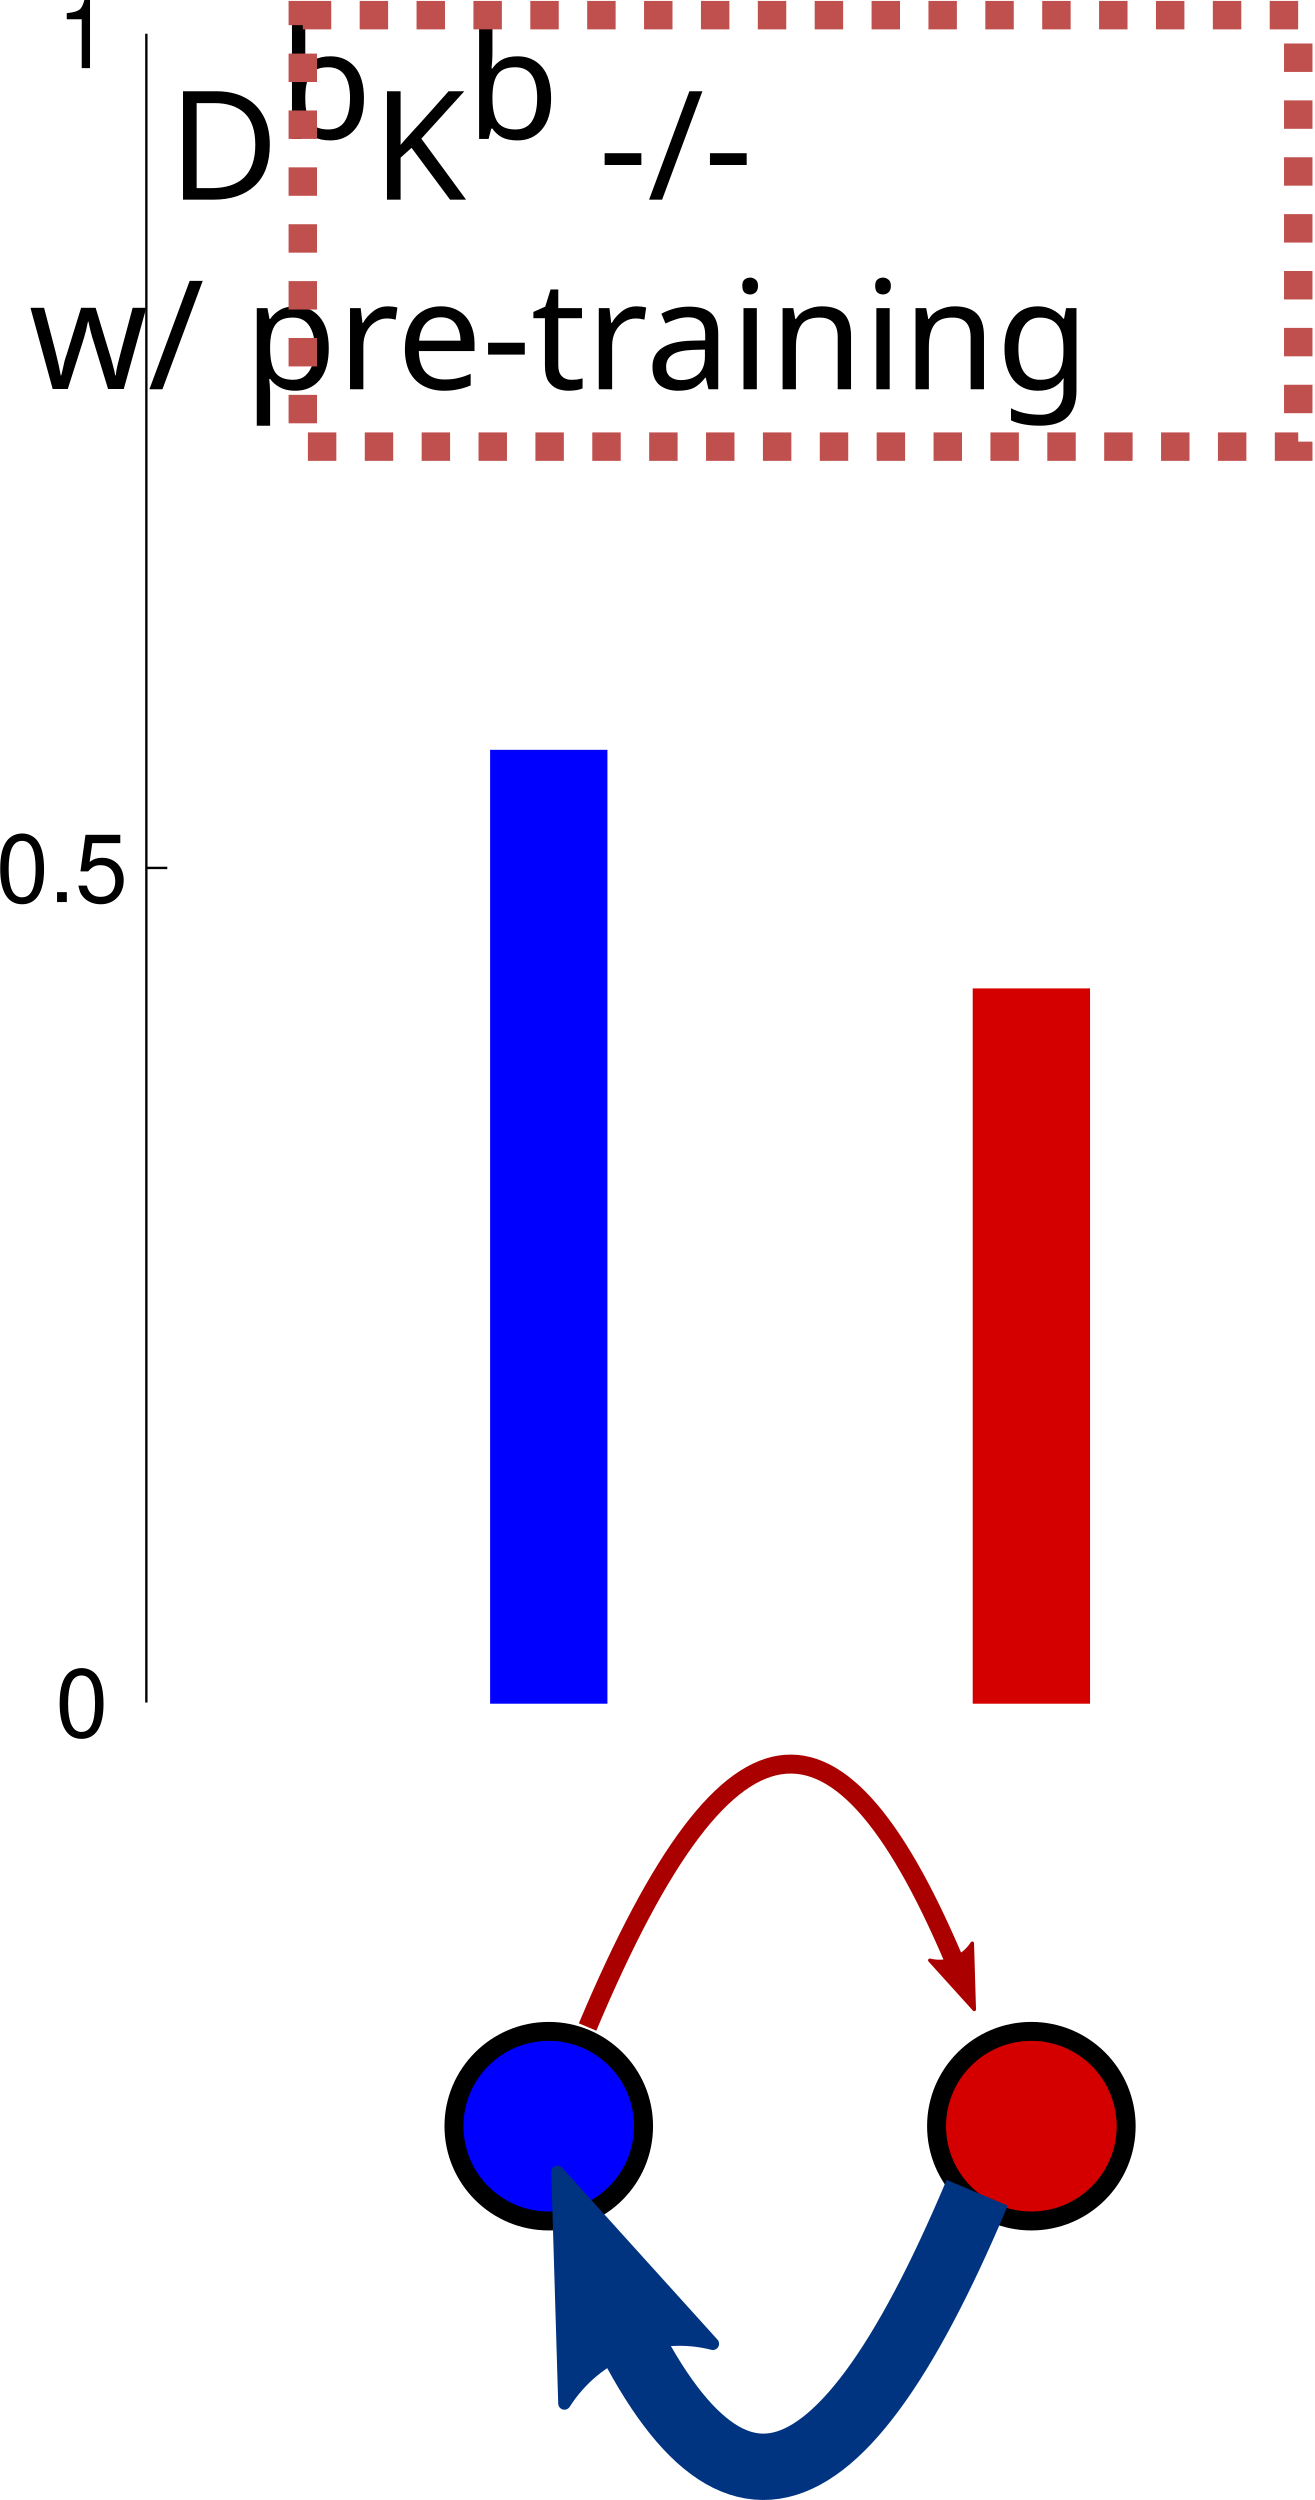
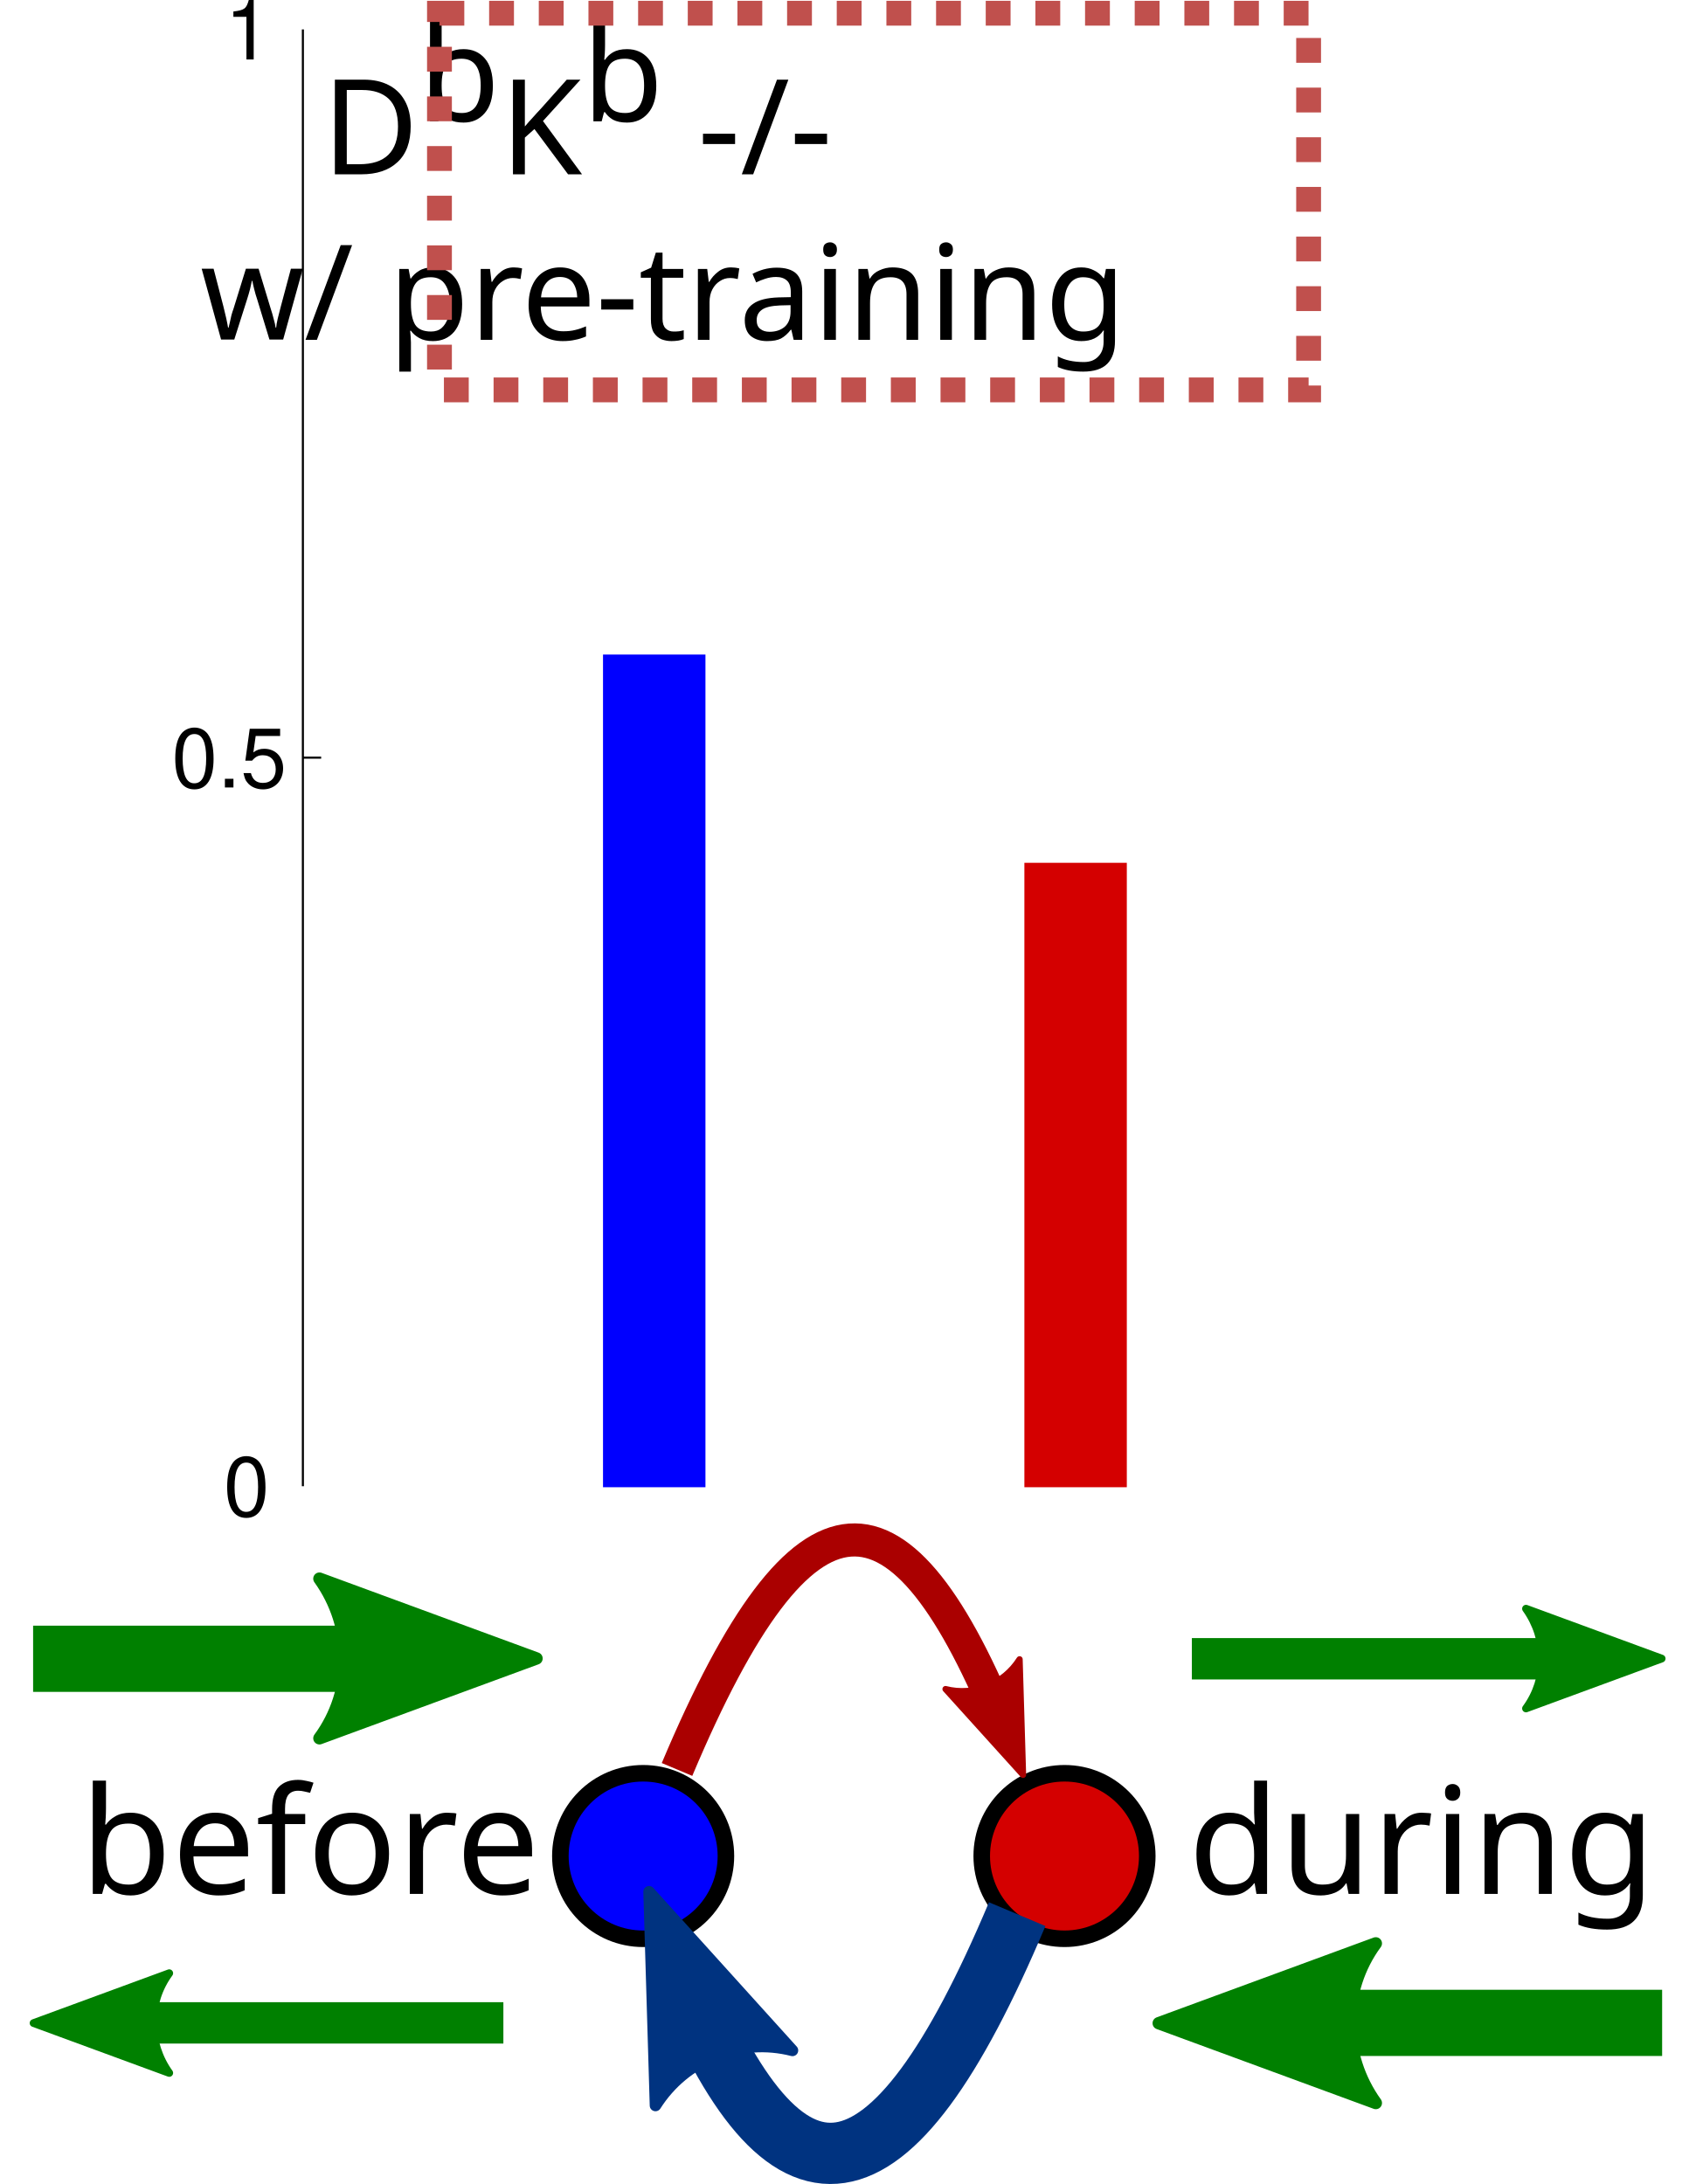
- <svg xmlns="http://www.w3.org/2000/svg" width="69.319" height="131.862" id="svg2" version="1.1">
+ <svg xmlns="http://www.w3.org/2000/svg" width="102.409" height="131.962" id="svg2" version="1.1">
  <defs id="defs4">
+     <marker orient="auto" refY="0" refX="0" id="Arrow1Send" style="overflow:visible">
+       <path id="path4243" d="M 0,0 5,-5 -12.5,0 5,5 0,0 z" style="fill-rule:evenodd;stroke:#000000;stroke-width:1pt" transform="matrix(-0.2,0,0,-0.2,-1.2,0)" />
+     </marker>
    <marker orient="auto" refY="0" refX="0" id="Arrow2Send" style="overflow:visible">
      <path id="path4544" style="font-size:12px;fill-rule:evenodd;stroke-width:0.625;stroke-linejoin:round" d="M 8.719,4.034 -2.207,0.016 8.719,-4.002 c -1.745,2.372 -1.735,5.617 -6e-7,8.035 z" transform="matrix(-0.3,0,0,-0.3,0.69,0)" />
    </marker>
    <marker orient="auto" refY="0" refX="0" id="Arrow2Sstart" style="overflow:visible">
      <path id="path4541" style="font-size:12px;fill-rule:evenodd;stroke-width:0.625;stroke-linejoin:round" d="M 8.719,4.034 -2.207,0.016 8.719,-4.002 c -1.745,2.372 -1.735,5.617 -6e-7,8.035 z" transform="matrix(0.3,0,0,0.3,-0.69,0)" />
    </marker>
    <marker orient="auto" refY="0" refX="0" id="Arrow2Send-4" style="overflow:visible">
      <path id="path4544-5" style="font-size:12px;fill-rule:evenodd;stroke-width:0.625;stroke-linejoin:round" d="M 8.719,4.034 -2.207,0.016 8.719,-4.002 c -1.745,2.372 -1.735,5.617 -6e-7,8.035 z" transform="matrix(-0.3,0,0,-0.3,0.69,0)" />
    </marker>
    <marker orient="auto" refY="0" refX="0" id="Arrow2Send-3" style="overflow:visible">
      <path id="path4544-52" style="font-size:12px;fill-rule:evenodd;stroke-width:0.625;stroke-linejoin:round" d="M 8.719,4.034 -2.207,0.016 8.719,-4.002 c -1.745,2.372 -1.735,5.617 -6e-7,8.035 z" transform="matrix(-0.3,0,0,-0.3,0.69,0)" />
    </marker>
    <marker orient="auto" refY="0" refX="0" id="Arrow2Send-9" style="overflow:visible">
      <path id="path4544-4" style="font-size:12px;fill-rule:evenodd;stroke-width:0.625;stroke-linejoin:round" d="M 8.719,4.034 -2.207,0.016 8.719,-4.002 c -1.745,2.372 -1.735,5.617 -6e-7,8.035 z" transform="matrix(-0.3,0,0,-0.3,0.69,0)" />
    </marker>
    <marker orient="auto" refY="0" refX="0" id="Arrow2Send-0" style="overflow:visible">
      <path id="path4544-59" style="font-size:12px;fill-rule:evenodd;stroke-width:0.625;stroke-linejoin:round" d="M 8.719,4.034 -2.207,0.016 8.719,-4.002 c -1.745,2.372 -1.735,5.617 -6e-7,8.035 z" transform="matrix(-0.3,0,0,-0.3,0.69,0)" />
    </marker>
    <marker orient="auto" refY="0" refX="0" id="Arrow2Send-6" style="overflow:visible">
      <path id="path4544-594" style="font-size:12px;fill-rule:evenodd;stroke-width:0.625;stroke-linejoin:round" d="M 8.719,4.034 -2.207,0.016 8.719,-4.002 c -1.745,2.372 -1.735,5.617 -6e-7,8.035 z" transform="matrix(-0.3,0,0,-0.3,0.69,0)" />
    </marker>
    <marker orient="auto" refY="0" refX="0" id="Arrow2Send-43" style="overflow:visible">
      <path id="path4544-54" style="font-size:12px;fill-rule:evenodd;stroke-width:0.625;stroke-linejoin:round" d="M 8.719,4.034 -2.207,0.016 8.719,-4.002 c -1.745,2.372 -1.735,5.617 -6e-7,8.035 z" transform="matrix(-0.3,0,0,-0.3,0.69,0)" />
    </marker>
    <marker orient="auto" refY="0" refX="0" id="Arrow2Send-41" style="overflow:visible">
      <path id="path4544-6" style="font-size:12px;fill-rule:evenodd;stroke-width:0.625;stroke-linejoin:round" d="M 8.719,4.034 -2.207,0.016 8.719,-4.002 c -1.745,2.372 -1.735,5.617 -6e-7,8.035 z" transform="matrix(-0.3,0,0,-0.3,0.69,0)" />
    </marker>
    <marker orient="auto" refY="0" refX="0" id="Arrow2Send-1" style="overflow:visible">
      <path id="path4544-58" style="font-size:12px;fill-rule:evenodd;stroke-width:0.625;stroke-linejoin:round" d="M 8.719,4.034 -2.207,0.016 8.719,-4.002 c -1.745,2.372 -1.735,5.617 -6e-7,8.035 z" transform="matrix(-0.3,0,0,-0.3,0.69,0)" />
    </marker>
    <marker orient="auto" refY="0" refX="0" id="Arrow2Send-01" style="overflow:visible">
      <path id="path4544-40" style="font-size:12px;fill-rule:evenodd;stroke-width:0.625;stroke-linejoin:round" d="M 8.719,4.034 -2.207,0.016 8.719,-4.002 c -1.745,2.372 -1.735,5.617 -6e-7,8.035 z" transform="matrix(-0.3,0,0,-0.3,0.69,0)" />
    </marker>
    <marker orient="auto" refY="0" refX="0" id="Arrow2Send-91" style="overflow:visible">
      <path id="path4544-7" style="font-size:12px;fill-rule:evenodd;stroke-width:0.625;stroke-linejoin:round" d="M 8.719,4.034 -2.207,0.016 8.719,-4.002 c -1.745,2.372 -1.735,5.617 -6e-7,8.035 z" transform="matrix(-0.3,0,0,-0.3,0.69,0)" />
    </marker>
    <marker orient="auto" refY="0" refX="0" id="Arrow2Send-96" style="overflow:visible">
      <path id="path4544-8" style="font-size:12px;fill-rule:evenodd;stroke-width:0.625;stroke-linejoin:round" d="M 8.719,4.034 -2.207,0.016 8.719,-4.002 c -1.745,2.372 -1.735,5.617 -6e-7,8.035 z" transform="matrix(-0.3,0,0,-0.3,0.69,0)" />
    </marker>
    <marker orient="auto" refY="0" refX="0" id="Arrow2Send-30" style="overflow:visible">
      <path id="path4544-2" style="font-size:12px;fill-rule:evenodd;stroke-width:0.625;stroke-linejoin:round" d="M 8.719,4.034 -2.207,0.016 8.719,-4.002 c -1.745,2.372 -1.735,5.617 -6e-7,8.035 z" transform="matrix(-0.3,0,0,-0.3,0.69,0)" />
    </marker>
    <marker orient="auto" refY="0" refX="0" id="Arrow2Send-92" style="overflow:visible">
      <path id="path4544-24" style="font-size:12px;fill-rule:evenodd;stroke-width:0.625;stroke-linejoin:round" d="M 8.719,4.034 -2.207,0.016 8.719,-4.002 c -1.745,2.372 -1.735,5.617 -6e-7,8.035 z" transform="matrix(-0.3,0,0,-0.3,0.69,0)" />
    </marker>
    <marker orient="auto" refY="0" refX="0" id="Arrow2Send-8" style="overflow:visible">
      <path id="path4544-72" style="font-size:12px;fill-rule:evenodd;stroke-width:0.625;stroke-linejoin:round" d="M 8.719,4.034 -2.207,0.016 8.719,-4.002 c -1.745,2.372 -1.735,5.617 -6e-7,8.035 z" transform="matrix(-0.3,0,0,-0.3,0.69,0)" />
    </marker>
    <marker orient="auto" refY="0" refX="0" id="Arrow2Send-34" style="overflow:visible">
      <path id="path4544-3" style="font-size:12px;fill-rule:evenodd;stroke-width:0.625;stroke-linejoin:round" d="M 8.719,4.034 -2.207,0.016 8.719,-4.002 c -1.745,2.372 -1.735,5.617 -6e-7,8.035 z" transform="matrix(-0.3,0,0,-0.3,0.69,0)" />
    </marker>
    <marker orient="auto" refY="0" refX="0" id="Arrow2Send-32" style="overflow:visible">
      <path id="path4544-76" style="font-size:12px;fill-rule:evenodd;stroke-width:0.625;stroke-linejoin:round" d="M 8.719,4.034 -2.207,0.016 8.719,-4.002 c -1.745,2.372 -1.735,5.617 -6e-7,8.035 z" transform="matrix(-0.3,0,0,-0.3,0.69,0)" />
    </marker>
    <marker orient="auto" refY="0" refX="0" id="Arrow2Send-36" style="overflow:visible">
      <path id="path4544-9" style="font-size:12px;fill-rule:evenodd;stroke-width:0.625;stroke-linejoin:round" d="M 8.719,4.034 -2.207,0.016 8.719,-4.002 c -1.745,2.372 -1.735,5.617 -6e-7,8.035 z" transform="matrix(-0.3,0,0,-0.3,0.69,0)" />
    </marker>
    <marker orient="auto" refY="0" refX="0" id="Arrow2Send-33" style="overflow:visible">
      <path id="path4544-0" style="font-size:12px;fill-rule:evenodd;stroke-width:0.625;stroke-linejoin:round" d="M 8.719,4.034 -2.207,0.016 8.719,-4.002 c -1.745,2.372 -1.735,5.617 -6e-7,8.035 z" transform="matrix(-0.3,0,0,-0.3,0.69,0)" />
    </marker>
    <marker orient="auto" refY="0" refX="0" id="Arrow2Sendu" style="overflow:visible">
      <path id="path3966" style="font-size:12px;fill:#800000;fill-rule:evenodd;stroke:#800000;stroke-width:0.625;stroke-linejoin:round" d="M 8.719,4.034 -2.207,0.016 8.719,-4.002 c -1.745,2.372 -1.735,5.617 -6e-7,8.035 z" transform="matrix(-0.3,0,0,-0.3,0.69,0)" />
    </marker>
    <marker orient="auto" refY="0" refX="0" id="Arrow2SenduU" style="overflow:visible">
      <path id="path4080" style="font-size:12px;fill:#0000aa;fill-rule:evenodd;stroke:#0000aa;stroke-width:0.625;stroke-linejoin:round" d="M 8.719,4.034 -2.207,0.016 8.719,-4.002 c -1.745,2.372 -1.735,5.617 -6e-7,8.035 z" transform="matrix(-0.3,0,0,-0.3,0.69,0)" />
    </marker>
    <marker orient="auto" refY="0" refX="0" id="Arrow2SenduU0" style="overflow:visible">
      <path id="path4195" style="font-size:12px;fill:#003380;fill-rule:evenodd;stroke:#003380;stroke-width:0.625;stroke-linejoin:round" d="M 8.719,4.034 -2.207,0.016 8.719,-4.002 c -1.745,2.372 -1.735,5.617 -6e-7,8.035 z" transform="matrix(-0.3,0,0,-0.3,0.69,0)" />
    </marker>
    <marker orient="auto" refY="0" refX="0" id="Arrow2SenduM" style="overflow:visible">
      <path id="path4314" style="font-size:12px;fill:#aa0000;fill-rule:evenodd;stroke:#aa0000;stroke-width:0.625;stroke-linejoin:round" d="M 8.719,4.034 -2.207,0.016 8.719,-4.002 c -1.745,2.372 -1.735,5.617 -6e-7,8.035 z" transform="matrix(-0.3,0,0,-0.3,0.69,0)" />
    </marker>
+     <marker orient="auto" refY="0" refX="0" id="Arrow2Send-33-4" style="overflow:visible">
+       <path id="path4544-0-0" style="font-size:12px;fill-rule:evenodd;stroke-width:0.625;stroke-linejoin:round" d="M 8.719,4.034 -2.207,0.016 8.719,-4.002 c -1.745,2.372 -1.735,5.617 -6e-7,8.035 z" transform="matrix(-0.3,0,0,-0.3,0.69,0)" />
+     </marker>
+     <marker orient="auto" refY="0" refX="0" id="Arrow2Send-33-48" style="overflow:visible">
+       <path id="path4544-0-8" style="font-size:12px;fill-rule:evenodd;stroke-width:0.625;stroke-linejoin:round" d="M 8.719,4.034 -2.207,0.016 8.719,-4.002 c -1.745,2.372 -1.735,5.617 -6e-7,8.035 z" transform="matrix(-0.3,0,0,-0.3,0.69,0)" />
+     </marker>
+     <marker orient="auto" refY="0" refX="0" id="marker4982" style="overflow:visible">
+       <path id="path4984" style="font-size:12px;fill-rule:evenodd;stroke-width:0.625;stroke-linejoin:round" d="M 8.719,4.034 -2.207,0.016 8.719,-4.002 c -1.745,2.372 -1.735,5.617 -6e-7,8.035 z" transform="matrix(-0.3,0,0,-0.3,0.69,0)" />
+     </marker>
+     <marker orient="auto" refY="0" refX="0" id="Arrow2Send-33J" style="overflow:visible">
+       <path id="path5067" style="font-size:12px;fill:#ff9955;fill-rule:evenodd;stroke:#ff9955;stroke-width:0.625;stroke-linejoin:round" d="M 8.719,4.034 -2.207,0.016 8.719,-4.002 c -1.745,2.372 -1.735,5.617 -6e-7,8.035 z" transform="matrix(-0.3,0,0,-0.3,0.69,0)" />
+     </marker>
+     <marker orient="auto" refY="0" refX="0" id="Arrow2Send-33d" style="overflow:visible">
+       <path id="path5070" style="font-size:12px;fill:#ff9955;fill-rule:evenodd;stroke:#ff9955;stroke-width:0.625;stroke-linejoin:round" d="M 8.719,4.034 -2.207,0.016 8.719,-4.002 c -1.745,2.372 -1.735,5.617 -6e-7,8.035 z" transform="matrix(-0.3,0,0,-0.3,0.69,0)" />
+     </marker>
+     <marker orient="auto" refY="0" refX="0" id="Arrow2Send-337" style="overflow:visible">
+       <path id="path5073" style="font-size:12px;fill:#ff9955;fill-rule:evenodd;stroke:#ff9955;stroke-width:0.625;stroke-linejoin:round" d="M 8.719,4.034 -2.207,0.016 8.719,-4.002 c -1.745,2.372 -1.735,5.617 -6e-7,8.035 z" transform="matrix(-0.3,0,0,-0.3,0.69,0)" />
+     </marker>
+     <marker orient="auto" refY="0" refX="0" id="Arrow2Send-33V" style="overflow:visible">
+       <path id="path5076" style="font-size:12px;fill:#ff9955;fill-rule:evenodd;stroke:#ff9955;stroke-width:0.625;stroke-linejoin:round" d="M 8.719,4.034 -2.207,0.016 8.719,-4.002 c -1.745,2.372 -1.735,5.617 -6e-7,8.035 z" transform="matrix(-0.3,0,0,-0.3,0.69,0)" />
+     </marker>
+     <marker orient="auto" refY="0" refX="0" id="Arrow2Send-33Jk" style="overflow:visible">
+       <path id="path5285" style="font-size:12px;fill:#008000;fill-rule:evenodd;stroke:#008000;stroke-width:0.625;stroke-linejoin:round" d="M 8.719,4.034 -2.207,0.016 8.719,-4.002 c -1.745,2.372 -1.735,5.617 -6e-7,8.035 z" transform="matrix(-0.3,0,0,-0.3,0.69,0)" />
+     </marker>
+     <marker orient="auto" refY="0" refX="0" id="Arrow2Send-33d2" style="overflow:visible">
+       <path id="path5288" style="font-size:12px;fill:#008000;fill-rule:evenodd;stroke:#008000;stroke-width:0.625;stroke-linejoin:round" d="M 8.719,4.034 -2.207,0.016 8.719,-4.002 c -1.745,2.372 -1.735,5.617 -6e-7,8.035 z" transform="matrix(-0.3,0,0,-0.3,0.69,0)" />
+     </marker>
+     <marker orient="auto" refY="0" refX="0" id="Arrow2Send-337r" style="overflow:visible">
+       <path id="path5291" style="font-size:12px;fill:#008000;fill-rule:evenodd;stroke:#008000;stroke-width:0.625;stroke-linejoin:round" d="M 8.719,4.034 -2.207,0.016 8.719,-4.002 c -1.745,2.372 -1.735,5.617 -6e-7,8.035 z" transform="matrix(-0.3,0,0,-0.3,0.69,0)" />
+     </marker>
+     <marker orient="auto" refY="0" refX="0" id="Arrow2Send-33V0" style="overflow:visible">
+       <path id="path5294" style="font-size:12px;fill:#008000;fill-rule:evenodd;stroke:#008000;stroke-width:0.625;stroke-linejoin:round" d="M 8.719,4.034 -2.207,0.016 8.719,-4.002 c -1.745,2.372 -1.735,5.617 -6e-7,8.035 z" transform="matrix(-0.3,0,0,-0.3,0.69,0)" />
+     </marker>
  </defs>
-   <g id="layer1" transform="translate(-201.5773,-328.7884)">
-     <path transform="matrix(-1,0,0,1,440.9764,93.57143)" style="fill:#d40000;stroke:#000000;stroke-width:1;stroke-linecap:round;stroke-linejoin:round;stroke-miterlimit:4;stroke-dasharray:none;stroke-dashoffset:0" id="path2994-3-2-9" d="m 190,347.362 c 0,2.761 -2.239,5 -5,5 -2.761,0 -5,-2.239 -5,-5 0,-2.761 2.239,-5 5,-5 2.761,0 5,2.239 5,5 z" />
-     <path transform="matrix(-1,0,0,1,415.5218,93.57143)" style="fill:#0000ff;stroke:#000000;stroke-width:1;stroke-linecap:round;stroke-linejoin:round;stroke-miterlimit:4;stroke-dasharray:none;stroke-dashoffset:0" id="path2994-5" d="m 190,347.362 c 0,2.761 -2.239,5 -5,5 -2.761,0 -5,-2.239 -5,-5 0,-2.761 2.239,-5 5,-5 2.761,0 5,2.239 5,5 z" />
-     <path style="fill:none;stroke:#003380;stroke-width:3.5;stroke-linecap:butt;stroke-linejoin:miter;stroke-miterlimit:4;stroke-opacity:1;stroke-dasharray:none;stroke-dashoffset:0;marker-end:url(#Arrow2SenduU0)" d="m 253.119,444.446 c -7.696,18.279 -14.013,19.051 -20.356,3.28" id="path5894-5-1-9" />
+   <g id="layer1" transform="translate(-191,-328.7884)">
    <g transform="matrix(0.5,0,0,-0.5,200.2553,424.8045)" id="g124">
      <text id="text126" transform="matrix(1,0,0,-1,8.5,8.8332)">
        <tspan id="tspan128" y="0" x="0" style="font-size:10px;font-variant:normal;font-weight:normal;writing-mode:lr-tb;fill:#000000;fill-opacity:1;fill-rule:nonzero;stroke:none;font-family:Helvetica;-inkscape-font-specification:Helvetica">0</tspan>
      </text>
    </g>
    <path id="path130" style="fill:none;stroke:#000000;stroke-width:0.125;stroke-linecap:butt;stroke-linejoin:round;stroke-miterlimit:10;stroke-opacity:1;stroke-dasharray:none" d="m 209.297,374.567 1.104,0" />
    <g transform="matrix(0.5,0,0,-0.5,201.2863,468.8254)" id="g134">
      <text id="text136" transform="matrix(1,0,0,-1,0.166797,184.917)">
        <tspan id="tspan138" y="0" x="0 5.56 8.34" style="font-size:10px;font-variant:normal;font-weight:normal;writing-mode:lr-tb;fill:#000000;fill-opacity:1;fill-rule:nonzero;stroke:none;font-family:Helvetica;-inkscape-font-specification:Helvetica">0.5</tspan>
      </text>
    </g>
    <g transform="matrix(0.5,0,0,-0.5,200.3408,512.8407)" id="g144">
      <text id="text146" transform="matrix(1,0,0,-1,8.5,360.917)">
        <tspan id="tspan148" y="0" x="0" style="font-size:10px;font-variant:normal;font-weight:normal;writing-mode:lr-tb;fill:#000000;fill-opacity:1;fill-rule:nonzero;stroke:none;font-family:Helvetica;-inkscape-font-specification:Helvetica">1</tspan>
      </text>
    </g>
    <path id="path156" style="fill:none;stroke:#000000;stroke-width:0.125;stroke-linecap:butt;stroke-linejoin:round;stroke-miterlimit:10;stroke-opacity:1;stroke-dasharray:none" d="m 209.297,418.588 0,-88.021" />
-     <path style="fill:none;stroke:#aa0000;stroke-width:1;stroke-linecap:butt;stroke-linejoin:miter;stroke-miterlimit:4;stroke-opacity:1;stroke-dasharray:none;marker-end:url(#Arrow2SenduM)" d="m 232.569,435.703 c 7.696,-18.279 13.542,-17.952 19.885,-2.18" id="path5894-5-8" />
+     <path transform="matrix(-1,0,0,1,440.3066,93.57143)" style="fill:#d40000;stroke:#000000;stroke-width:1;stroke-linecap:round;stroke-linejoin:round;stroke-miterlimit:4;stroke-dasharray:none;stroke-dashoffset:0" id="path2994-3-2-9" d="m 190,347.362 c 0,2.761 -2.239,5 -5,5 -2.761,0 -5,-2.239 -5,-5 0,-2.761 2.239,-5 5,-5 2.761,0 5,2.239 5,5 z" />
+     <path transform="matrix(-1,0,0,1,414.8521,93.57143)" style="fill:#0000ff;stroke:#000000;stroke-width:1;stroke-linecap:round;stroke-linejoin:round;stroke-miterlimit:4;stroke-dasharray:none;stroke-dashoffset:0" id="path2994-5" d="m 190,347.362 c 0,2.761 -2.239,5 -5,5 -2.761,0 -5,-2.239 -5,-5 0,-2.761 2.239,-5 5,-5 2.761,0 5,2.239 5,5 z" />
+     <path style="fill:none;stroke:#003380;stroke-width:3.7;stroke-linecap:butt;stroke-linejoin:miter;stroke-miterlimit:4;stroke-opacity:1;stroke-dasharray:none;stroke-dashoffset:0;marker-end:url(#Arrow2SenduU0)" d="m 252.449,444.446 c -7.696,18.279 -14.013,19.051 -20.356,3.28" id="path5894-5-1-9" />
+     <path style="fill:none;stroke:#aa0000;stroke-width:2;stroke-linecap:butt;stroke-linejoin:miter;stroke-miterlimit:4;stroke-opacity:1;stroke-dasharray:none;marker-end:url(#Arrow2SenduM)" d="m 231.899,435.703 c 7.696,-18.279 13.542,-17.952 19.885,-2.18" id="path5894-5-8" />
    <text xml:space="preserve" style="font-size:16px;font-style:normal;font-weight:normal;line-height:125%;letter-spacing:0px;word-spacing:0px;fill:#000000;fill-opacity:1;stroke:none;font-family:Sans" x="182.416" y="386.919" id="text3119">
      <tspan id="tspan3121" x="182.416" y="386.919" />
    </text>
    <path d="m 227.428,418.65 6.188,0 0,-50.312 -6.188,0 0,50.312 z" style="fill:#0000ff;fill-opacity:1;fill-rule:evenodd;stroke:none" id="path190" />
    <path d="m 252.883,418.65 6.188,0 0,-37.729 -6.188,0 0,37.729 z" style="fill:#d40000;fill-opacity:1;fill-rule:evenodd;stroke:none" id="path194" />
    <text xml:space="preserve" style="font-size:20px;font-style:normal;font-weight:normal;text-align:center;line-height:125%;letter-spacing:0px;word-spacing:0px;text-anchor:middle;fill:#000000;fill-opacity:1;stroke:none;font-family:Sans" x="244.068" y="339.32" id="text2993-4">
      <tspan id="tspan2995-0" x="244.068" y="339.32" style="font-size:8px;fill:#000000">D<tspan id="tspan3028" style="font-size:8px;baseline-shift:super;fill:#000000">b</tspan>K<tspan id="tspan3030" style="font-size:8px;baseline-shift:super;fill:#000000">b</tspan> -/-</tspan>
      <tspan x="244.068" y="349.32" id="tspan2997-9" style="font-size:8px;fill:#000000">w/ pre-training</tspan>
    </text>
-     <rect style="fill:none;stroke:#c0504d;stroke-width:1.5;stroke-linecap:butt;stroke-miterlimit:4;stroke-dasharray:1.5,1.5;stroke-dashoffset:0;stroke-opacity:1" id="rect3059" width="52.505" height="22.759" x="15.971" y="0.799" transform="translate(201.5773,328.7884)" />
+     <rect style="fill:none;stroke:#c0504d;stroke-width:1.5;stroke-linecap:butt;stroke-miterlimit:4;stroke-opacity:1;stroke-dasharray:1.5, 1.5;stroke-dashoffset:0" id="rect3059" width="52.505" height="22.759" x="15.971" y="0.799" transform="translate(201.5773,328.7884)" />
+     <text xml:space="preserve" style="font-size:14px;font-style:normal;font-weight:normal;line-height:125%;letter-spacing:0px;word-spacing:0px;fill:#000000;fill-opacity:1;stroke:none;font-family:Sans" x="195.838" y="443.221" id="text3057">
+       <tspan id="tspan3059" x="195.838" y="443.221" style="font-size:9px">before</tspan>
+     </text>
+     <text xml:space="preserve" style="font-size:14px;font-style:normal;font-weight:normal;line-height:125%;letter-spacing:0px;word-spacing:0px;fill:#000000;fill-opacity:1;stroke:none;font-family:Sans" x="262.776" y="443.221" id="text3057-1">
+       <tspan id="tspan3059-7" x="262.776" y="443.221" style="font-size:9px">during</tspan>
+     </text>
+     <path style="fill:#ff9955;stroke:#008000;stroke-width:4;stroke-linecap:butt;stroke-linejoin:miter;stroke-miterlimit:4;stroke-opacity:1;stroke-dasharray:none;marker-end:url(#Arrow2Send-337r)" d="m 193,429.015 25,0" id="path3082" />
+     <path style="fill:#ff9955;stroke:#008000;stroke-width:2.5;stroke-linecap:butt;stroke-linejoin:miter;stroke-miterlimit:4;stroke-opacity:1;stroke-dasharray:none;marker-end:url(#Arrow2Send-33d2)" d="m 221.409,451.015 -25,0" id="path3082-9" />
+     <path style="fill:#ff9955;stroke:#008000;stroke-width:2.5;stroke-linecap:butt;stroke-linejoin:miter;stroke-miterlimit:4;stroke-opacity:1;stroke-dasharray:none;marker-end:url(#Arrow2Send-33V0)" d="m 263,429.015 25,0" id="path3082-2" />
+     <path style="fill:#ff9955;stroke:#008000;stroke-width:4;stroke-linecap:butt;stroke-linejoin:miter;stroke-miterlimit:4;stroke-opacity:1;stroke-dasharray:none;marker-end:url(#Arrow2Send-33Jk)" d="m 291.409,451.015 -25,0" id="path3082-9-4" />
  </g>
</svg>
